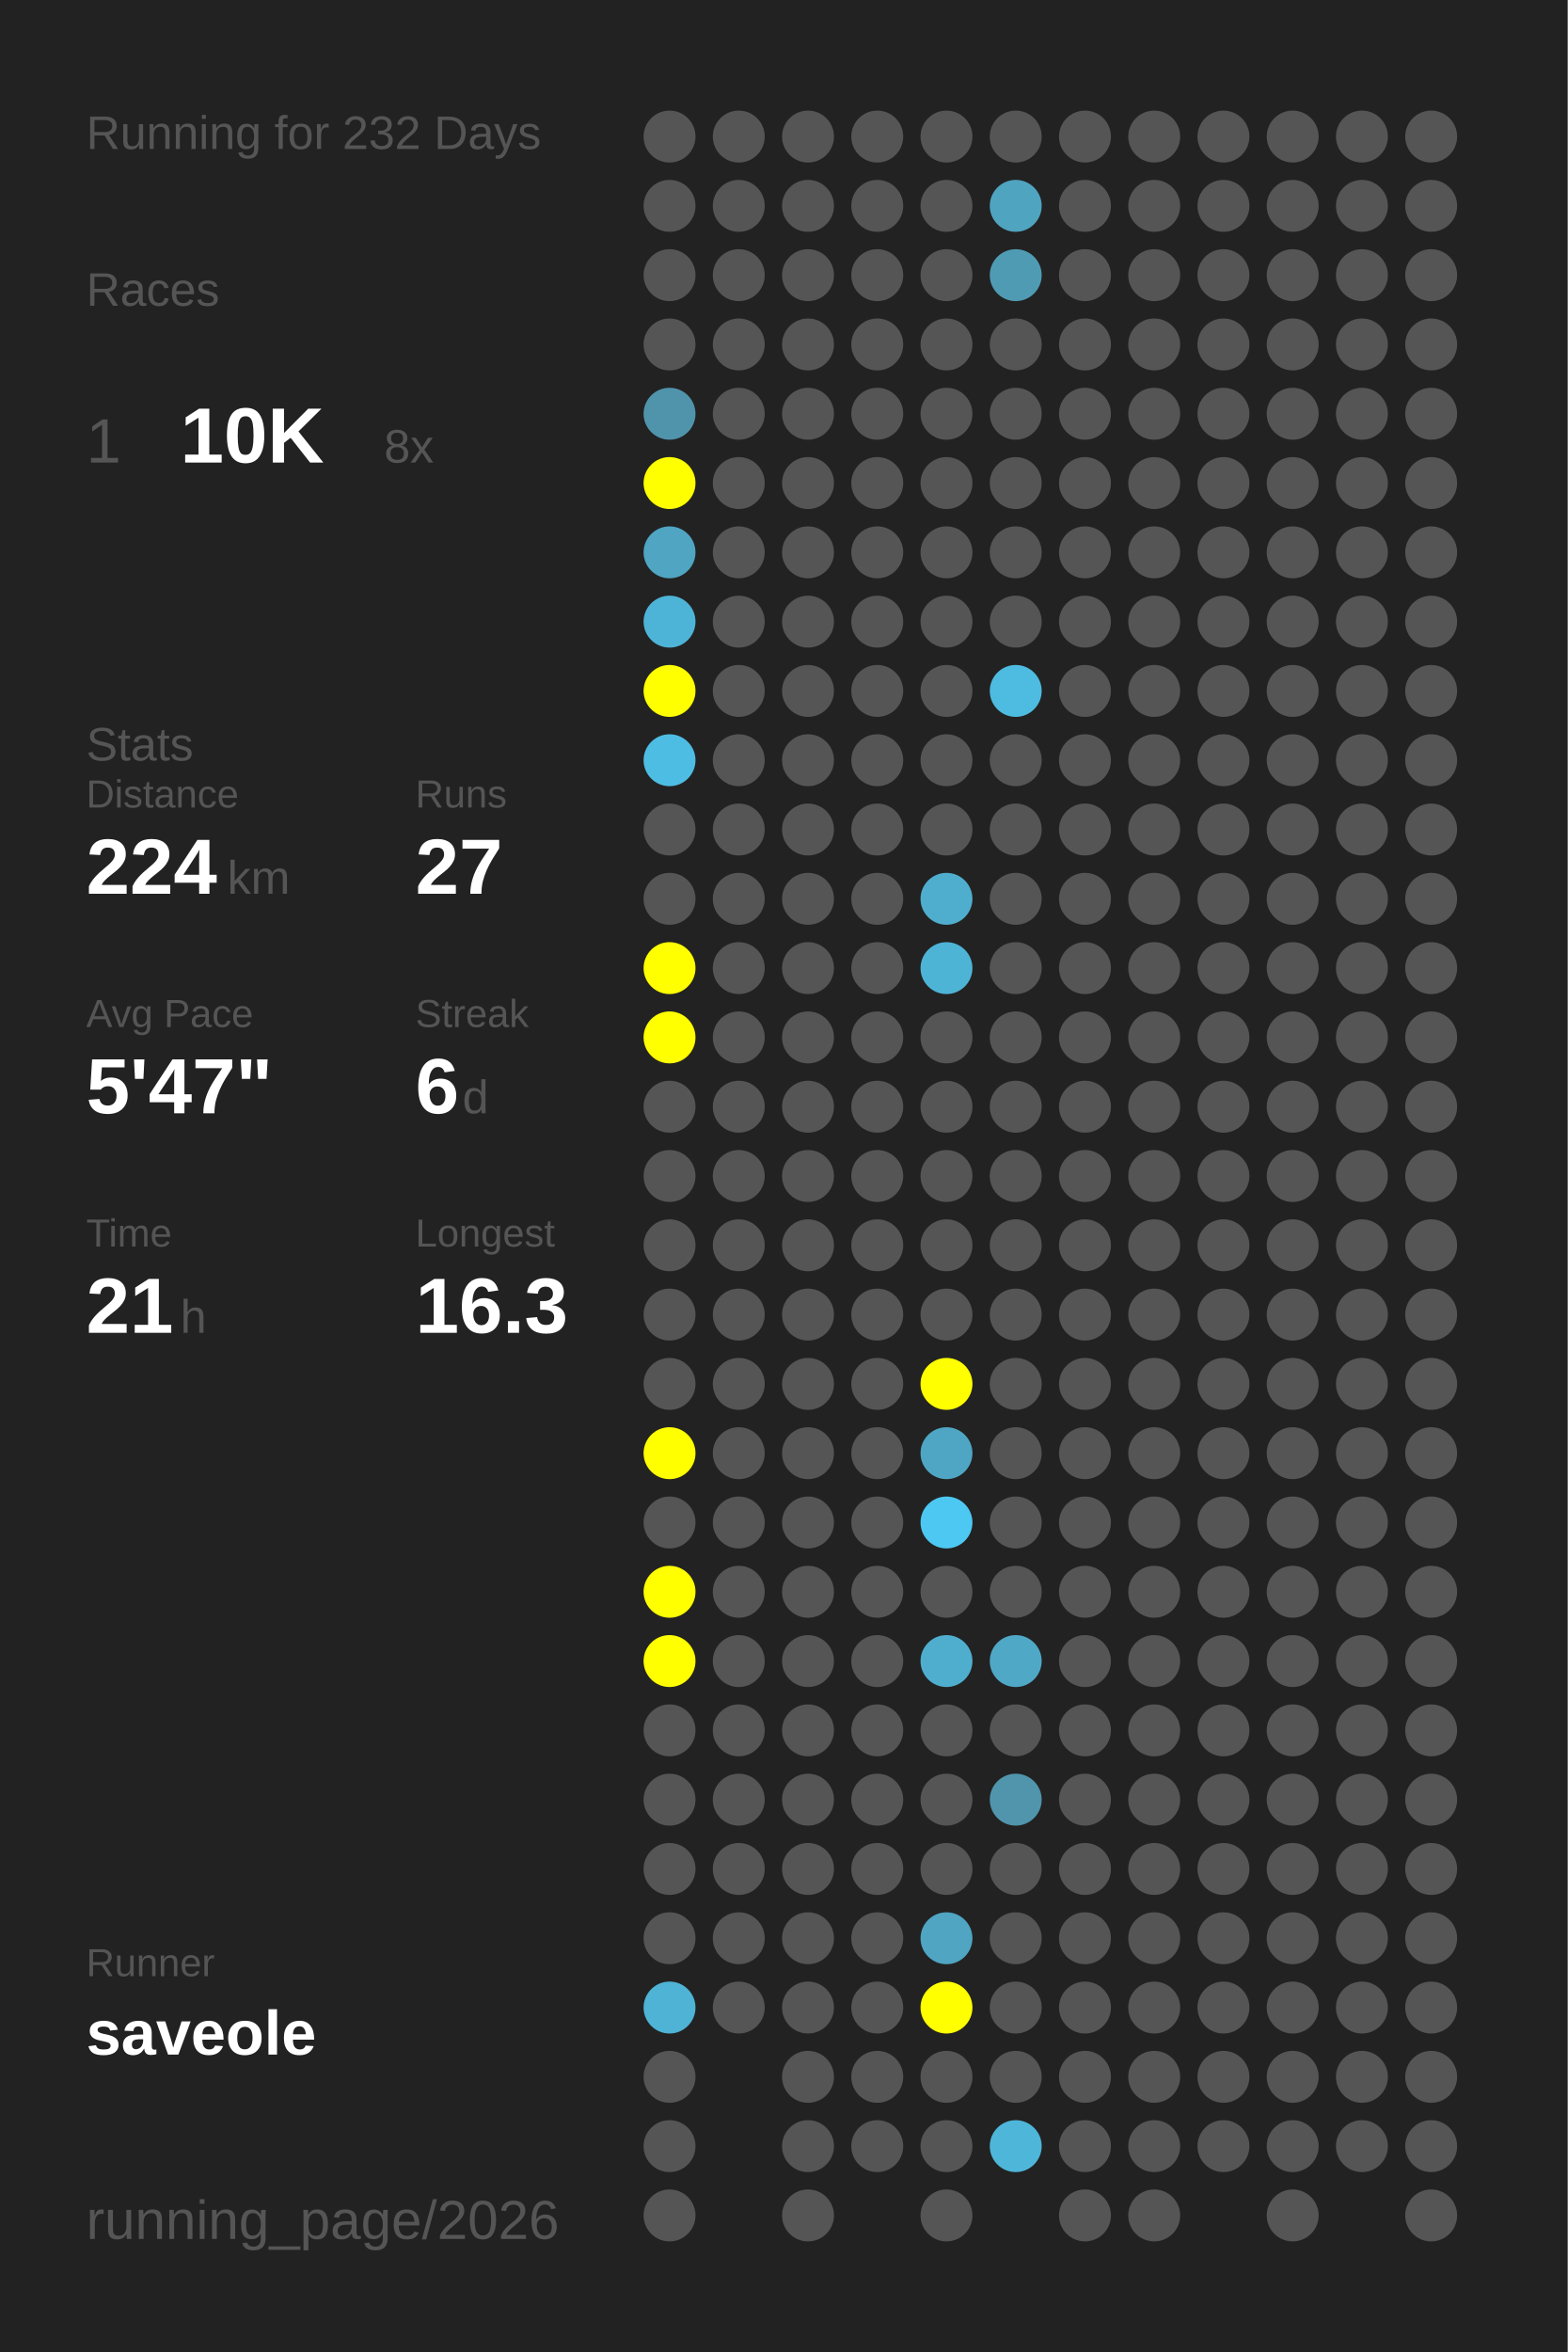
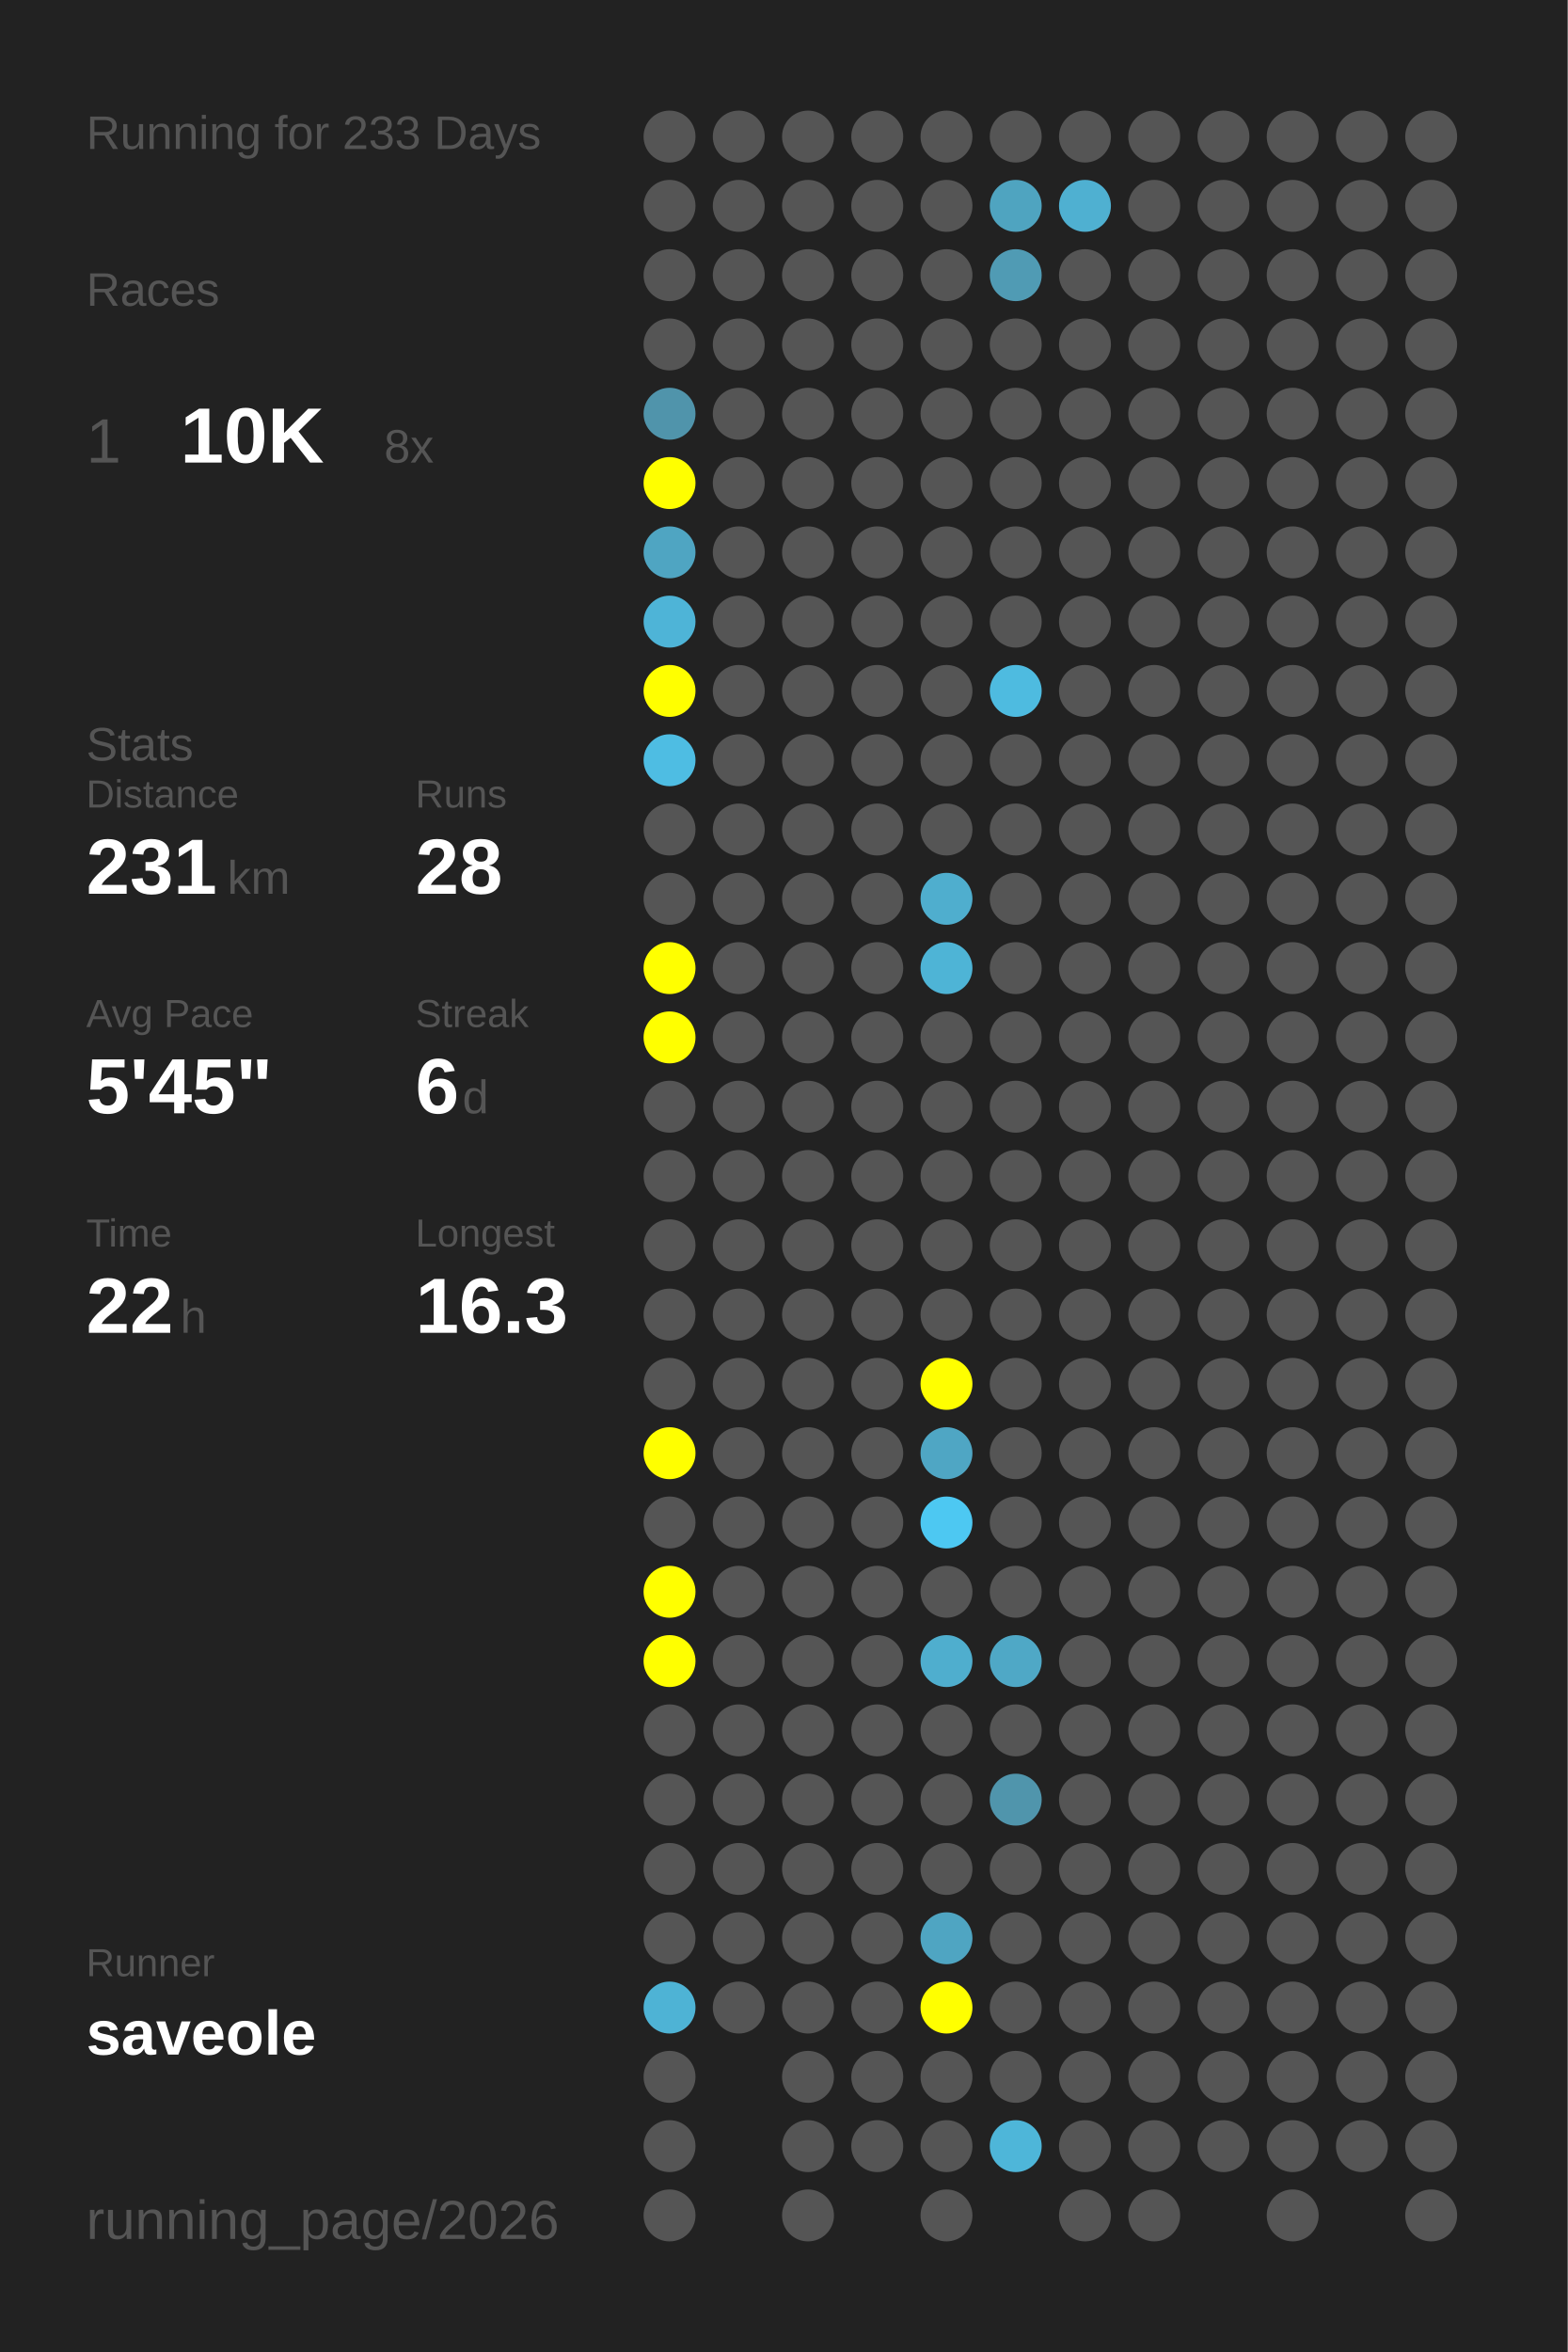
<svg xmlns="http://www.w3.org/2000/svg" baseProfile="full" height="300mm" version="1.1" viewBox="0,0,200,300" width="200mm">
  <defs />
  <rect fill="#222222" height="300" width="200" x="0" y="0" />
-   <text fill="#555555" style="font-size:6px; font-family:Arial;" x="11" y="19">Running for 232 Days</text>
+   <text fill="#555555" style="font-size:6px; font-family:Arial;" x="11" y="19">Running for 233 Days</text>
  <text fill="#555555" style="font-size:6px; font-family:Arial;" x="11" y="39">Races</text>
  <text fill="#555555" style="font-size:8px; font-family:Arial;" x="11" y="59">1</text>
  <text fill="#FFFFFF" style="font-size:10px; font-family:Arial; font-weight:bold;" x="23" y="59">10K</text>
  <text fill="#555555" style="font-size:6px; font-family:Arial;" x="49" y="59">8x</text>
  <text fill="#555555" style="font-size:6px; font-family:Arial;" x="11" y="97">Stats</text>
  <text fill="#555555" style="font-size:5px; font-family:Arial;" x="11" y="103">Distance</text>
-   <text fill="#FFFFFF" style="font-size:10px; font-family:Arial; font-weight:bold;" x="11" y="114">224</text>
+   <text fill="#FFFFFF" style="font-size:10px; font-family:Arial; font-weight:bold;" x="11" y="114">231</text>
  <text fill="#555555" style="font-size:6px; font-family:Arial;" x="29" y="114">km</text>
  <text fill="#555555" style="font-size:5px; font-family:Arial;" x="53" y="103">Runs</text>
-   <text fill="#FFFFFF" style="font-size:10px; font-family:Arial; font-weight:bold;" x="53" y="114">27</text>
+   <text fill="#FFFFFF" style="font-size:10px; font-family:Arial; font-weight:bold;" x="53" y="114">28</text>
  <text fill="#555555" style="font-size:5px; font-family:Arial;" x="11" y="131">Avg Pace</text>
-   <text fill="#FFFFFF" style="font-size:10px; font-family:Arial; font-weight:bold;" x="11" y="142">5'47"</text>
+   <text fill="#FFFFFF" style="font-size:10px; font-family:Arial; font-weight:bold;" x="11" y="142">5'45"</text>
  <text fill="#555555" style="font-size:5px; font-family:Arial;" x="53" y="131">Streak</text>
  <text fill="#FFFFFF" style="font-size:10px; font-family:Arial; font-weight:bold;" x="53" y="142">6</text>
  <text fill="#555555" style="font-size:6px; font-family:Arial;" x="59" y="142">d</text>
  <text fill="#555555" style="font-size:5px; font-family:Arial;" x="11" y="159">Time</text>
-   <text fill="#FFFFFF" style="font-size:10px; font-family:Arial; font-weight:bold;" x="11" y="170">21</text>
+   <text fill="#FFFFFF" style="font-size:10px; font-family:Arial; font-weight:bold;" x="11" y="170">22</text>
  <text fill="#555555" style="font-size:6px; font-family:Arial;" x="23" y="170">h</text>
  <text fill="#555555" style="font-size:5px; font-family:Arial;" x="53" y="159">Longest</text>
  <text fill="#FFFFFF" style="font-size:10px; font-family:Arial; font-weight:bold;" x="53" y="170">16.3</text>
  <text fill="#555555" style="font-size:5px; font-family:Arial;" x="11" y="252.065">Runner</text>
  <text fill="#FFFFFF" style="font-size:8px; font-family:Arial; font-weight:bold;" x="11" y="262.065">saveole</text>
  <text fill="#555555" style="font-size:7px; font-family:Arial;" x="11" y="285.581">running_page/2026</text>
  <circle cx="85.417" cy="17.419" fill="#555555" r="3.312" />
  <circle cx="85.417" cy="26.258" fill="#555555" r="3.312" />
  <circle cx="85.417" cy="35.097" fill="#555555" r="3.312" />
  <circle cx="85.417" cy="43.935" fill="#555555" r="3.312" />
  <circle cx="85.417" cy="52.774" fill="#5094ab" r="3.312" />
  <circle cx="85.417" cy="61.613" fill="#FFFF00" r="3.312" />
  <circle cx="85.417" cy="70.452" fill="#4fa5c2" r="3.312" />
  <circle cx="85.417" cy="79.29" fill="#4eb4d7" r="3.312" />
  <circle cx="85.417" cy="88.129" fill="#FFFF00" r="3.312" />
  <circle cx="85.417" cy="96.968" fill="#4ebde3" r="3.312" />
  <circle cx="85.417" cy="105.806" fill="#555555" r="3.312" />
  <circle cx="85.417" cy="114.645" fill="#555555" r="3.312" />
  <circle cx="85.417" cy="123.484" fill="#FFFF00" r="3.312" />
  <circle cx="85.417" cy="132.323" fill="#FFFF00" r="3.312" />
  <circle cx="85.417" cy="141.161" fill="#555555" r="3.312" />
  <circle cx="85.417" cy="150" fill="#555555" r="3.312" />
  <circle cx="85.417" cy="158.839" fill="#555555" r="3.312" />
  <circle cx="85.417" cy="167.677" fill="#555555" r="3.312" />
  <circle cx="85.417" cy="176.516" fill="#555555" r="3.312" />
  <circle cx="85.417" cy="185.355" fill="#FFFF00" r="3.312" />
  <circle cx="85.417" cy="194.194" fill="#555555" r="3.312" />
  <circle cx="85.417" cy="203.032" fill="#FFFF00" r="3.312" />
  <circle cx="85.417" cy="211.871" fill="#FFFF00" r="3.312" />
  <circle cx="85.417" cy="220.71" fill="#555555" r="3.312" />
  <circle cx="85.417" cy="229.548" fill="#555555" r="3.312" />
  <circle cx="85.417" cy="238.387" fill="#555555" r="3.312" />
  <circle cx="85.417" cy="247.226" fill="#555555" r="3.312" />
  <circle cx="85.417" cy="256.065" fill="#4eb3d5" r="3.312" />
  <circle cx="85.417" cy="264.903" fill="#555555" r="3.312" />
  <circle cx="85.417" cy="273.742" fill="#555555" r="3.312" />
  <circle cx="85.417" cy="282.581" fill="#555555" r="3.312" />
  <circle cx="94.25" cy="17.419" fill="#555555" r="3.312" />
  <circle cx="94.25" cy="26.258" fill="#555555" r="3.312" />
  <circle cx="94.25" cy="35.097" fill="#555555" r="3.312" />
  <circle cx="94.25" cy="43.935" fill="#555555" r="3.312" />
  <circle cx="94.25" cy="52.774" fill="#555555" r="3.312" />
  <circle cx="94.25" cy="61.613" fill="#555555" r="3.312" />
  <circle cx="94.25" cy="70.452" fill="#555555" r="3.312" />
  <circle cx="94.25" cy="79.29" fill="#555555" r="3.312" />
  <circle cx="94.25" cy="88.129" fill="#555555" r="3.312" />
  <circle cx="94.25" cy="96.968" fill="#555555" r="3.312" />
  <circle cx="94.25" cy="105.806" fill="#555555" r="3.312" />
  <circle cx="94.25" cy="114.645" fill="#555555" r="3.312" />
  <circle cx="94.25" cy="123.484" fill="#555555" r="3.312" />
  <circle cx="94.25" cy="132.323" fill="#555555" r="3.312" />
  <circle cx="94.25" cy="141.161" fill="#555555" r="3.312" />
  <circle cx="94.25" cy="150" fill="#555555" r="3.312" />
  <circle cx="94.25" cy="158.839" fill="#555555" r="3.312" />
  <circle cx="94.25" cy="167.677" fill="#555555" r="3.312" />
  <circle cx="94.25" cy="176.516" fill="#555555" r="3.312" />
  <circle cx="94.25" cy="185.355" fill="#555555" r="3.312" />
  <circle cx="94.25" cy="194.194" fill="#555555" r="3.312" />
  <circle cx="94.25" cy="203.032" fill="#555555" r="3.312" />
  <circle cx="94.25" cy="211.871" fill="#555555" r="3.312" />
  <circle cx="94.25" cy="220.71" fill="#555555" r="3.312" />
  <circle cx="94.25" cy="229.548" fill="#555555" r="3.312" />
  <circle cx="94.25" cy="238.387" fill="#555555" r="3.312" />
  <circle cx="94.25" cy="247.226" fill="#555555" r="3.312" />
  <circle cx="94.25" cy="256.065" fill="#555555" r="3.312" />
  <circle cx="103.083" cy="17.419" fill="#555555" r="3.312" />
  <circle cx="103.083" cy="26.258" fill="#555555" r="3.312" />
  <circle cx="103.083" cy="35.097" fill="#555555" r="3.312" />
  <circle cx="103.083" cy="43.935" fill="#555555" r="3.312" />
  <circle cx="103.083" cy="52.774" fill="#555555" r="3.312" />
  <circle cx="103.083" cy="61.613" fill="#555555" r="3.312" />
  <circle cx="103.083" cy="70.452" fill="#555555" r="3.312" />
  <circle cx="103.083" cy="79.29" fill="#555555" r="3.312" />
  <circle cx="103.083" cy="88.129" fill="#555555" r="3.312" />
  <circle cx="103.083" cy="96.968" fill="#555555" r="3.312" />
  <circle cx="103.083" cy="105.806" fill="#555555" r="3.312" />
  <circle cx="103.083" cy="114.645" fill="#555555" r="3.312" />
  <circle cx="103.083" cy="123.484" fill="#555555" r="3.312" />
  <circle cx="103.083" cy="132.323" fill="#555555" r="3.312" />
  <circle cx="103.083" cy="141.161" fill="#555555" r="3.312" />
  <circle cx="103.083" cy="150" fill="#555555" r="3.312" />
  <circle cx="103.083" cy="158.839" fill="#555555" r="3.312" />
  <circle cx="103.083" cy="167.677" fill="#555555" r="3.312" />
  <circle cx="103.083" cy="176.516" fill="#555555" r="3.312" />
  <circle cx="103.083" cy="185.355" fill="#555555" r="3.312" />
  <circle cx="103.083" cy="194.194" fill="#555555" r="3.312" />
  <circle cx="103.083" cy="203.032" fill="#555555" r="3.312" />
  <circle cx="103.083" cy="211.871" fill="#555555" r="3.312" />
  <circle cx="103.083" cy="220.71" fill="#555555" r="3.312" />
  <circle cx="103.083" cy="229.548" fill="#555555" r="3.312" />
  <circle cx="103.083" cy="238.387" fill="#555555" r="3.312" />
  <circle cx="103.083" cy="247.226" fill="#555555" r="3.312" />
  <circle cx="103.083" cy="256.065" fill="#555555" r="3.312" />
  <circle cx="103.083" cy="264.903" fill="#555555" r="3.312" />
  <circle cx="103.083" cy="273.742" fill="#555555" r="3.312" />
  <circle cx="103.083" cy="282.581" fill="#555555" r="3.312" />
  <circle cx="111.917" cy="17.419" fill="#555555" r="3.312" />
  <circle cx="111.917" cy="26.258" fill="#555555" r="3.312" />
  <circle cx="111.917" cy="35.097" fill="#555555" r="3.312" />
  <circle cx="111.917" cy="43.935" fill="#555555" r="3.312" />
  <circle cx="111.917" cy="52.774" fill="#555555" r="3.312" />
  <circle cx="111.917" cy="61.613" fill="#555555" r="3.312" />
  <circle cx="111.917" cy="70.452" fill="#555555" r="3.312" />
  <circle cx="111.917" cy="79.29" fill="#555555" r="3.312" />
  <circle cx="111.917" cy="88.129" fill="#555555" r="3.312" />
  <circle cx="111.917" cy="96.968" fill="#555555" r="3.312" />
  <circle cx="111.917" cy="105.806" fill="#555555" r="3.312" />
  <circle cx="111.917" cy="114.645" fill="#555555" r="3.312" />
  <circle cx="111.917" cy="123.484" fill="#555555" r="3.312" />
  <circle cx="111.917" cy="132.323" fill="#555555" r="3.312" />
  <circle cx="111.917" cy="141.161" fill="#555555" r="3.312" />
  <circle cx="111.917" cy="150" fill="#555555" r="3.312" />
  <circle cx="111.917" cy="158.839" fill="#555555" r="3.312" />
  <circle cx="111.917" cy="167.677" fill="#555555" r="3.312" />
  <circle cx="111.917" cy="176.516" fill="#555555" r="3.312" />
  <circle cx="111.917" cy="185.355" fill="#555555" r="3.312" />
  <circle cx="111.917" cy="194.194" fill="#555555" r="3.312" />
  <circle cx="111.917" cy="203.032" fill="#555555" r="3.312" />
  <circle cx="111.917" cy="211.871" fill="#555555" r="3.312" />
  <circle cx="111.917" cy="220.71" fill="#555555" r="3.312" />
  <circle cx="111.917" cy="229.548" fill="#555555" r="3.312" />
  <circle cx="111.917" cy="238.387" fill="#555555" r="3.312" />
  <circle cx="111.917" cy="247.226" fill="#555555" r="3.312" />
  <circle cx="111.917" cy="256.065" fill="#555555" r="3.312" />
  <circle cx="111.917" cy="264.903" fill="#555555" r="3.312" />
  <circle cx="111.917" cy="273.742" fill="#555555" r="3.312" />
  <circle cx="120.75" cy="17.419" fill="#555555" r="3.312" />
  <circle cx="120.75" cy="26.258" fill="#555555" r="3.312" />
  <circle cx="120.75" cy="35.097" fill="#555555" r="3.312" />
  <circle cx="120.75" cy="43.935" fill="#555555" r="3.312" />
  <circle cx="120.75" cy="52.774" fill="#555555" r="3.312" />
  <circle cx="120.75" cy="61.613" fill="#555555" r="3.312" />
  <circle cx="120.75" cy="70.452" fill="#555555" r="3.312" />
  <circle cx="120.75" cy="79.29" fill="#555555" r="3.312" />
  <circle cx="120.75" cy="88.129" fill="#555555" r="3.312" />
  <circle cx="120.75" cy="96.968" fill="#555555" r="3.312" />
  <circle cx="120.75" cy="105.806" fill="#555555" r="3.312" />
  <circle cx="120.75" cy="114.645" fill="#4faece" r="3.312" />
  <circle cx="120.75" cy="123.484" fill="#4eb4d6" r="3.312" />
  <circle cx="120.75" cy="132.323" fill="#555555" r="3.312" />
  <circle cx="120.75" cy="141.161" fill="#555555" r="3.312" />
  <circle cx="120.75" cy="150" fill="#555555" r="3.312" />
  <circle cx="120.75" cy="158.839" fill="#555555" r="3.312" />
  <circle cx="120.75" cy="167.677" fill="#555555" r="3.312" />
  <circle cx="120.75" cy="176.516" fill="#FFFF00" r="3.312" />
  <circle cx="120.75" cy="185.355" fill="#4fa6c4" r="3.312" />
  <circle cx="120.75" cy="194.194" fill="#4dc8f2" r="3.312" />
  <circle cx="120.75" cy="203.032" fill="#555555" r="3.312" />
  <circle cx="120.75" cy="211.871" fill="#4faece" r="3.312" />
  <circle cx="120.75" cy="220.71" fill="#555555" r="3.312" />
  <circle cx="120.75" cy="229.548" fill="#555555" r="3.312" />
  <circle cx="120.75" cy="238.387" fill="#555555" r="3.312" />
  <circle cx="120.75" cy="247.226" fill="#4fa5c2" r="3.312" />
  <circle cx="120.75" cy="256.065" fill="#FFFF00" r="3.312" />
  <circle cx="120.75" cy="264.903" fill="#555555" r="3.312" />
  <circle cx="120.75" cy="273.742" fill="#555555" r="3.312" />
  <circle cx="120.75" cy="282.581" fill="#555555" r="3.312" />
  <circle cx="129.583" cy="17.419" fill="#555555" r="3.312" />
  <circle cx="129.583" cy="26.258" fill="#4fa4c0" r="3.312" />
  <circle cx="129.583" cy="35.097" fill="#509bb4" r="3.312" />
  <circle cx="129.583" cy="43.935" fill="#555555" r="3.312" />
  <circle cx="129.583" cy="52.774" fill="#555555" r="3.312" />
  <circle cx="129.583" cy="61.613" fill="#555555" r="3.312" />
  <circle cx="129.583" cy="70.452" fill="#555555" r="3.312" />
  <circle cx="129.583" cy="79.29" fill="#555555" r="3.312" />
  <circle cx="129.583" cy="88.129" fill="#4ebbe0" r="3.312" />
  <circle cx="129.583" cy="96.968" fill="#555555" r="3.312" />
  <circle cx="129.583" cy="105.806" fill="#555555" r="3.312" />
  <circle cx="129.583" cy="114.645" fill="#555555" r="3.312" />
  <circle cx="129.583" cy="123.484" fill="#555555" r="3.312" />
  <circle cx="129.583" cy="132.323" fill="#555555" r="3.312" />
  <circle cx="129.583" cy="141.161" fill="#555555" r="3.312" />
  <circle cx="129.583" cy="150" fill="#555555" r="3.312" />
  <circle cx="129.583" cy="158.839" fill="#555555" r="3.312" />
  <circle cx="129.583" cy="167.677" fill="#555555" r="3.312" />
  <circle cx="129.583" cy="176.516" fill="#555555" r="3.312" />
  <circle cx="129.583" cy="185.355" fill="#555555" r="3.312" />
  <circle cx="129.583" cy="194.194" fill="#555555" r="3.312" />
  <circle cx="129.583" cy="203.032" fill="#555555" r="3.312" />
  <circle cx="129.583" cy="211.871" fill="#4fa8c6" r="3.312" />
  <circle cx="129.583" cy="220.71" fill="#555555" r="3.312" />
  <circle cx="129.583" cy="229.548" fill="#5095ac" r="3.312" />
  <circle cx="129.583" cy="238.387" fill="#555555" r="3.312" />
  <circle cx="129.583" cy="247.226" fill="#555555" r="3.312" />
  <circle cx="129.583" cy="256.065" fill="#555555" r="3.312" />
  <circle cx="129.583" cy="264.903" fill="#555555" r="3.312" />
  <circle cx="129.583" cy="273.742" fill="#4eb6d9" r="3.312" />
  <circle cx="138.417" cy="17.419" fill="#555555" r="3.312" />
-   <circle cx="138.417" cy="26.258" fill="#555555" r="3.312" />
+   <circle cx="138.417" cy="26.258" fill="#4fb0d1" r="3.312" />
  <circle cx="138.417" cy="35.097" fill="#555555" r="3.312" />
  <circle cx="138.417" cy="43.935" fill="#555555" r="3.312" />
  <circle cx="138.417" cy="52.774" fill="#555555" r="3.312" />
  <circle cx="138.417" cy="61.613" fill="#555555" r="3.312" />
  <circle cx="138.417" cy="70.452" fill="#555555" r="3.312" />
  <circle cx="138.417" cy="79.29" fill="#555555" r="3.312" />
  <circle cx="138.417" cy="88.129" fill="#555555" r="3.312" />
  <circle cx="138.417" cy="96.968" fill="#555555" r="3.312" />
  <circle cx="138.417" cy="105.806" fill="#555555" r="3.312" />
  <circle cx="138.417" cy="114.645" fill="#555555" r="3.312" />
  <circle cx="138.417" cy="123.484" fill="#555555" r="3.312" />
  <circle cx="138.417" cy="132.323" fill="#555555" r="3.312" />
  <circle cx="138.417" cy="141.161" fill="#555555" r="3.312" />
  <circle cx="138.417" cy="150" fill="#555555" r="3.312" />
  <circle cx="138.417" cy="158.839" fill="#555555" r="3.312" />
  <circle cx="138.417" cy="167.677" fill="#555555" r="3.312" />
  <circle cx="138.417" cy="176.516" fill="#555555" r="3.312" />
  <circle cx="138.417" cy="185.355" fill="#555555" r="3.312" />
  <circle cx="138.417" cy="194.194" fill="#555555" r="3.312" />
  <circle cx="138.417" cy="203.032" fill="#555555" r="3.312" />
  <circle cx="138.417" cy="211.871" fill="#555555" r="3.312" />
  <circle cx="138.417" cy="220.71" fill="#555555" r="3.312" />
  <circle cx="138.417" cy="229.548" fill="#555555" r="3.312" />
  <circle cx="138.417" cy="238.387" fill="#555555" r="3.312" />
  <circle cx="138.417" cy="247.226" fill="#555555" r="3.312" />
  <circle cx="138.417" cy="256.065" fill="#555555" r="3.312" />
  <circle cx="138.417" cy="264.903" fill="#555555" r="3.312" />
  <circle cx="138.417" cy="273.742" fill="#555555" r="3.312" />
  <circle cx="138.417" cy="282.581" fill="#555555" r="3.312" />
  <circle cx="147.25" cy="17.419" fill="#555555" r="3.312" />
  <circle cx="147.25" cy="26.258" fill="#555555" r="3.312" />
  <circle cx="147.25" cy="35.097" fill="#555555" r="3.312" />
  <circle cx="147.25" cy="43.935" fill="#555555" r="3.312" />
  <circle cx="147.25" cy="52.774" fill="#555555" r="3.312" />
  <circle cx="147.25" cy="61.613" fill="#555555" r="3.312" />
  <circle cx="147.25" cy="70.452" fill="#555555" r="3.312" />
  <circle cx="147.25" cy="79.29" fill="#555555" r="3.312" />
  <circle cx="147.25" cy="88.129" fill="#555555" r="3.312" />
  <circle cx="147.25" cy="96.968" fill="#555555" r="3.312" />
  <circle cx="147.25" cy="105.806" fill="#555555" r="3.312" />
  <circle cx="147.25" cy="114.645" fill="#555555" r="3.312" />
  <circle cx="147.25" cy="123.484" fill="#555555" r="3.312" />
  <circle cx="147.25" cy="132.323" fill="#555555" r="3.312" />
  <circle cx="147.25" cy="141.161" fill="#555555" r="3.312" />
  <circle cx="147.25" cy="150" fill="#555555" r="3.312" />
  <circle cx="147.25" cy="158.839" fill="#555555" r="3.312" />
  <circle cx="147.25" cy="167.677" fill="#555555" r="3.312" />
  <circle cx="147.25" cy="176.516" fill="#555555" r="3.312" />
  <circle cx="147.25" cy="185.355" fill="#555555" r="3.312" />
  <circle cx="147.25" cy="194.194" fill="#555555" r="3.312" />
  <circle cx="147.25" cy="203.032" fill="#555555" r="3.312" />
  <circle cx="147.25" cy="211.871" fill="#555555" r="3.312" />
  <circle cx="147.25" cy="220.71" fill="#555555" r="3.312" />
  <circle cx="147.25" cy="229.548" fill="#555555" r="3.312" />
  <circle cx="147.25" cy="238.387" fill="#555555" r="3.312" />
  <circle cx="147.25" cy="247.226" fill="#555555" r="3.312" />
  <circle cx="147.25" cy="256.065" fill="#555555" r="3.312" />
  <circle cx="147.25" cy="264.903" fill="#555555" r="3.312" />
  <circle cx="147.25" cy="273.742" fill="#555555" r="3.312" />
  <circle cx="147.25" cy="282.581" fill="#555555" r="3.312" />
  <circle cx="156.083" cy="17.419" fill="#555555" r="3.312" />
  <circle cx="156.083" cy="26.258" fill="#555555" r="3.312" />
  <circle cx="156.083" cy="35.097" fill="#555555" r="3.312" />
  <circle cx="156.083" cy="43.935" fill="#555555" r="3.312" />
  <circle cx="156.083" cy="52.774" fill="#555555" r="3.312" />
  <circle cx="156.083" cy="61.613" fill="#555555" r="3.312" />
  <circle cx="156.083" cy="70.452" fill="#555555" r="3.312" />
  <circle cx="156.083" cy="79.29" fill="#555555" r="3.312" />
  <circle cx="156.083" cy="88.129" fill="#555555" r="3.312" />
  <circle cx="156.083" cy="96.968" fill="#555555" r="3.312" />
  <circle cx="156.083" cy="105.806" fill="#555555" r="3.312" />
  <circle cx="156.083" cy="114.645" fill="#555555" r="3.312" />
  <circle cx="156.083" cy="123.484" fill="#555555" r="3.312" />
  <circle cx="156.083" cy="132.323" fill="#555555" r="3.312" />
  <circle cx="156.083" cy="141.161" fill="#555555" r="3.312" />
  <circle cx="156.083" cy="150" fill="#555555" r="3.312" />
  <circle cx="156.083" cy="158.839" fill="#555555" r="3.312" />
  <circle cx="156.083" cy="167.677" fill="#555555" r="3.312" />
  <circle cx="156.083" cy="176.516" fill="#555555" r="3.312" />
  <circle cx="156.083" cy="185.355" fill="#555555" r="3.312" />
  <circle cx="156.083" cy="194.194" fill="#555555" r="3.312" />
  <circle cx="156.083" cy="203.032" fill="#555555" r="3.312" />
  <circle cx="156.083" cy="211.871" fill="#555555" r="3.312" />
  <circle cx="156.083" cy="220.71" fill="#555555" r="3.312" />
  <circle cx="156.083" cy="229.548" fill="#555555" r="3.312" />
  <circle cx="156.083" cy="238.387" fill="#555555" r="3.312" />
  <circle cx="156.083" cy="247.226" fill="#555555" r="3.312" />
  <circle cx="156.083" cy="256.065" fill="#555555" r="3.312" />
  <circle cx="156.083" cy="264.903" fill="#555555" r="3.312" />
  <circle cx="156.083" cy="273.742" fill="#555555" r="3.312" />
  <circle cx="164.917" cy="17.419" fill="#555555" r="3.312" />
  <circle cx="164.917" cy="26.258" fill="#555555" r="3.312" />
  <circle cx="164.917" cy="35.097" fill="#555555" r="3.312" />
  <circle cx="164.917" cy="43.935" fill="#555555" r="3.312" />
  <circle cx="164.917" cy="52.774" fill="#555555" r="3.312" />
  <circle cx="164.917" cy="61.613" fill="#555555" r="3.312" />
  <circle cx="164.917" cy="70.452" fill="#555555" r="3.312" />
  <circle cx="164.917" cy="79.29" fill="#555555" r="3.312" />
  <circle cx="164.917" cy="88.129" fill="#555555" r="3.312" />
  <circle cx="164.917" cy="96.968" fill="#555555" r="3.312" />
  <circle cx="164.917" cy="105.806" fill="#555555" r="3.312" />
  <circle cx="164.917" cy="114.645" fill="#555555" r="3.312" />
  <circle cx="164.917" cy="123.484" fill="#555555" r="3.312" />
  <circle cx="164.917" cy="132.323" fill="#555555" r="3.312" />
  <circle cx="164.917" cy="141.161" fill="#555555" r="3.312" />
  <circle cx="164.917" cy="150" fill="#555555" r="3.312" />
  <circle cx="164.917" cy="158.839" fill="#555555" r="3.312" />
  <circle cx="164.917" cy="167.677" fill="#555555" r="3.312" />
  <circle cx="164.917" cy="176.516" fill="#555555" r="3.312" />
  <circle cx="164.917" cy="185.355" fill="#555555" r="3.312" />
  <circle cx="164.917" cy="194.194" fill="#555555" r="3.312" />
  <circle cx="164.917" cy="203.032" fill="#555555" r="3.312" />
  <circle cx="164.917" cy="211.871" fill="#555555" r="3.312" />
  <circle cx="164.917" cy="220.71" fill="#555555" r="3.312" />
  <circle cx="164.917" cy="229.548" fill="#555555" r="3.312" />
  <circle cx="164.917" cy="238.387" fill="#555555" r="3.312" />
  <circle cx="164.917" cy="247.226" fill="#555555" r="3.312" />
  <circle cx="164.917" cy="256.065" fill="#555555" r="3.312" />
  <circle cx="164.917" cy="264.903" fill="#555555" r="3.312" />
  <circle cx="164.917" cy="273.742" fill="#555555" r="3.312" />
  <circle cx="164.917" cy="282.581" fill="#555555" r="3.312" />
  <circle cx="173.75" cy="17.419" fill="#555555" r="3.312" />
  <circle cx="173.75" cy="26.258" fill="#555555" r="3.312" />
  <circle cx="173.75" cy="35.097" fill="#555555" r="3.312" />
  <circle cx="173.75" cy="43.935" fill="#555555" r="3.312" />
  <circle cx="173.75" cy="52.774" fill="#555555" r="3.312" />
  <circle cx="173.75" cy="61.613" fill="#555555" r="3.312" />
  <circle cx="173.75" cy="70.452" fill="#555555" r="3.312" />
  <circle cx="173.75" cy="79.29" fill="#555555" r="3.312" />
  <circle cx="173.75" cy="88.129" fill="#555555" r="3.312" />
  <circle cx="173.75" cy="96.968" fill="#555555" r="3.312" />
  <circle cx="173.75" cy="105.806" fill="#555555" r="3.312" />
  <circle cx="173.75" cy="114.645" fill="#555555" r="3.312" />
  <circle cx="173.75" cy="123.484" fill="#555555" r="3.312" />
  <circle cx="173.75" cy="132.323" fill="#555555" r="3.312" />
  <circle cx="173.75" cy="141.161" fill="#555555" r="3.312" />
  <circle cx="173.75" cy="150" fill="#555555" r="3.312" />
  <circle cx="173.75" cy="158.839" fill="#555555" r="3.312" />
  <circle cx="173.75" cy="167.677" fill="#555555" r="3.312" />
  <circle cx="173.75" cy="176.516" fill="#555555" r="3.312" />
  <circle cx="173.75" cy="185.355" fill="#555555" r="3.312" />
  <circle cx="173.75" cy="194.194" fill="#555555" r="3.312" />
  <circle cx="173.75" cy="203.032" fill="#555555" r="3.312" />
  <circle cx="173.75" cy="211.871" fill="#555555" r="3.312" />
  <circle cx="173.75" cy="220.71" fill="#555555" r="3.312" />
  <circle cx="173.75" cy="229.548" fill="#555555" r="3.312" />
  <circle cx="173.75" cy="238.387" fill="#555555" r="3.312" />
  <circle cx="173.75" cy="247.226" fill="#555555" r="3.312" />
  <circle cx="173.75" cy="256.065" fill="#555555" r="3.312" />
  <circle cx="173.75" cy="264.903" fill="#555555" r="3.312" />
  <circle cx="173.75" cy="273.742" fill="#555555" r="3.312" />
  <circle cx="182.583" cy="17.419" fill="#555555" r="3.312" />
  <circle cx="182.583" cy="26.258" fill="#555555" r="3.312" />
  <circle cx="182.583" cy="35.097" fill="#555555" r="3.312" />
  <circle cx="182.583" cy="43.935" fill="#555555" r="3.312" />
  <circle cx="182.583" cy="52.774" fill="#555555" r="3.312" />
  <circle cx="182.583" cy="61.613" fill="#555555" r="3.312" />
  <circle cx="182.583" cy="70.452" fill="#555555" r="3.312" />
  <circle cx="182.583" cy="79.29" fill="#555555" r="3.312" />
  <circle cx="182.583" cy="88.129" fill="#555555" r="3.312" />
  <circle cx="182.583" cy="96.968" fill="#555555" r="3.312" />
  <circle cx="182.583" cy="105.806" fill="#555555" r="3.312" />
  <circle cx="182.583" cy="114.645" fill="#555555" r="3.312" />
  <circle cx="182.583" cy="123.484" fill="#555555" r="3.312" />
  <circle cx="182.583" cy="132.323" fill="#555555" r="3.312" />
  <circle cx="182.583" cy="141.161" fill="#555555" r="3.312" />
  <circle cx="182.583" cy="150" fill="#555555" r="3.312" />
  <circle cx="182.583" cy="158.839" fill="#555555" r="3.312" />
  <circle cx="182.583" cy="167.677" fill="#555555" r="3.312" />
  <circle cx="182.583" cy="176.516" fill="#555555" r="3.312" />
  <circle cx="182.583" cy="185.355" fill="#555555" r="3.312" />
  <circle cx="182.583" cy="194.194" fill="#555555" r="3.312" />
  <circle cx="182.583" cy="203.032" fill="#555555" r="3.312" />
  <circle cx="182.583" cy="211.871" fill="#555555" r="3.312" />
  <circle cx="182.583" cy="220.71" fill="#555555" r="3.312" />
  <circle cx="182.583" cy="229.548" fill="#555555" r="3.312" />
  <circle cx="182.583" cy="238.387" fill="#555555" r="3.312" />
  <circle cx="182.583" cy="247.226" fill="#555555" r="3.312" />
  <circle cx="182.583" cy="256.065" fill="#555555" r="3.312" />
  <circle cx="182.583" cy="264.903" fill="#555555" r="3.312" />
  <circle cx="182.583" cy="273.742" fill="#555555" r="3.312" />
  <circle cx="182.583" cy="282.581" fill="#555555" r="3.312" />
</svg>
